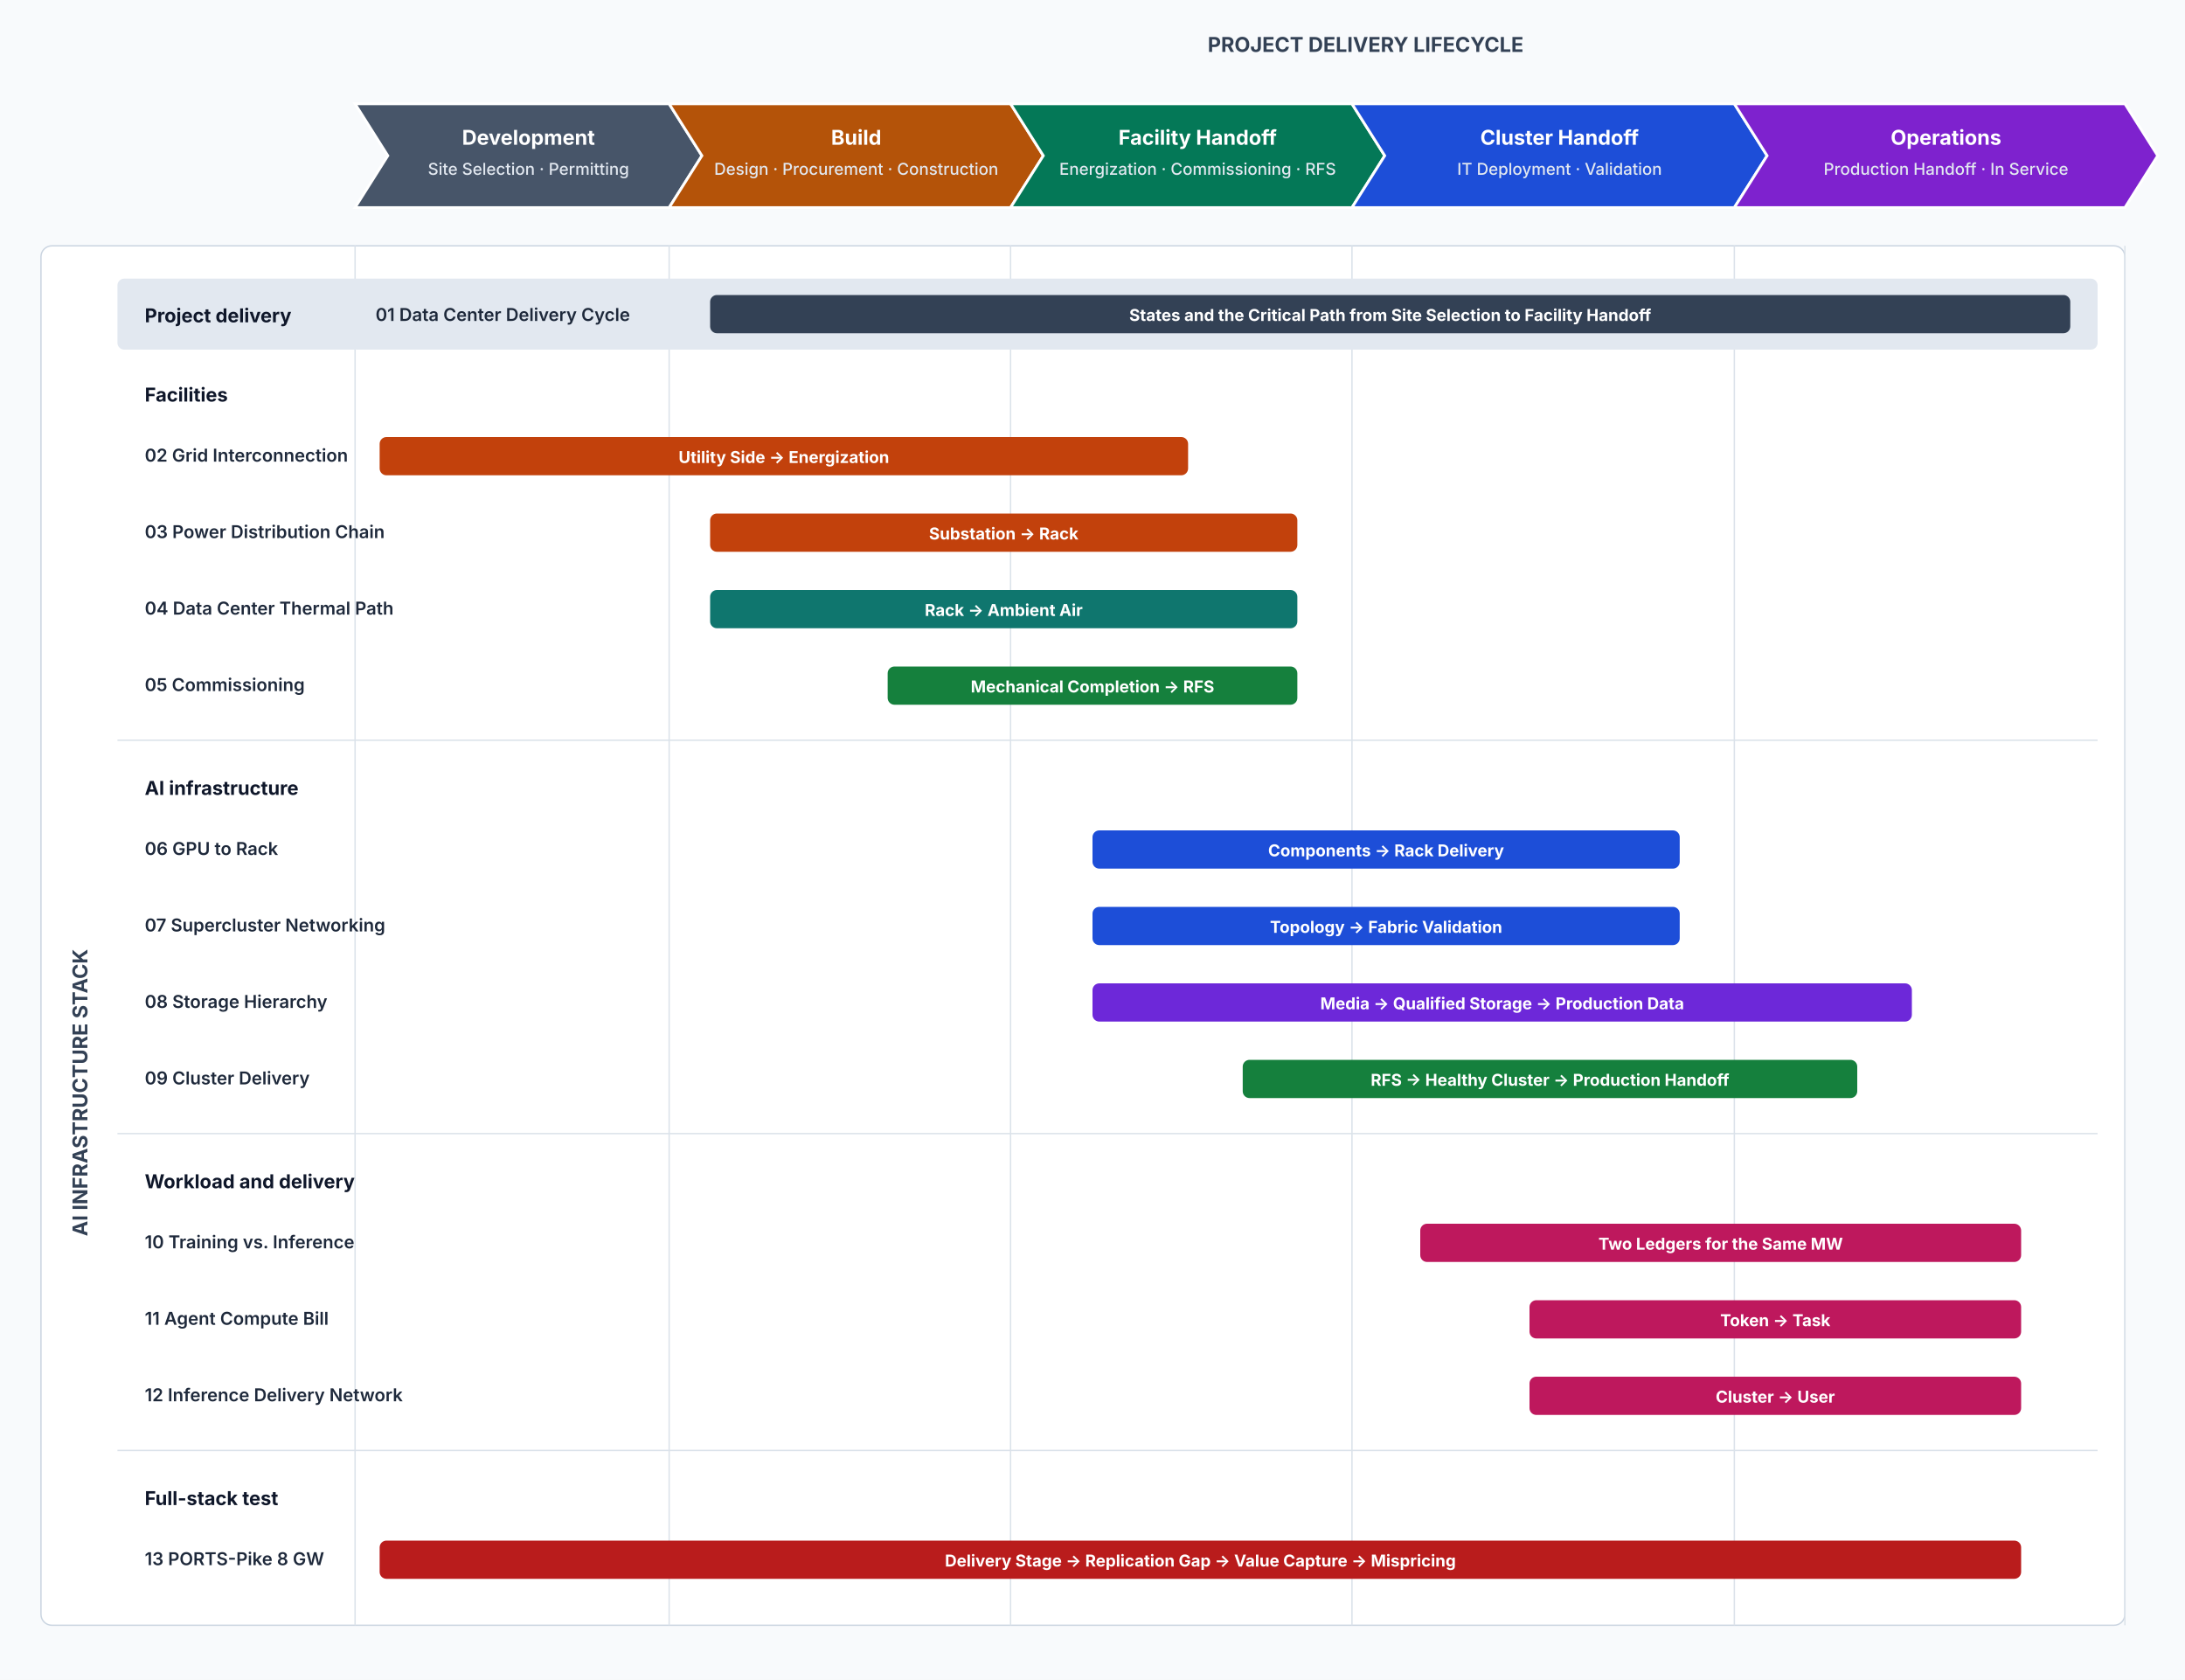
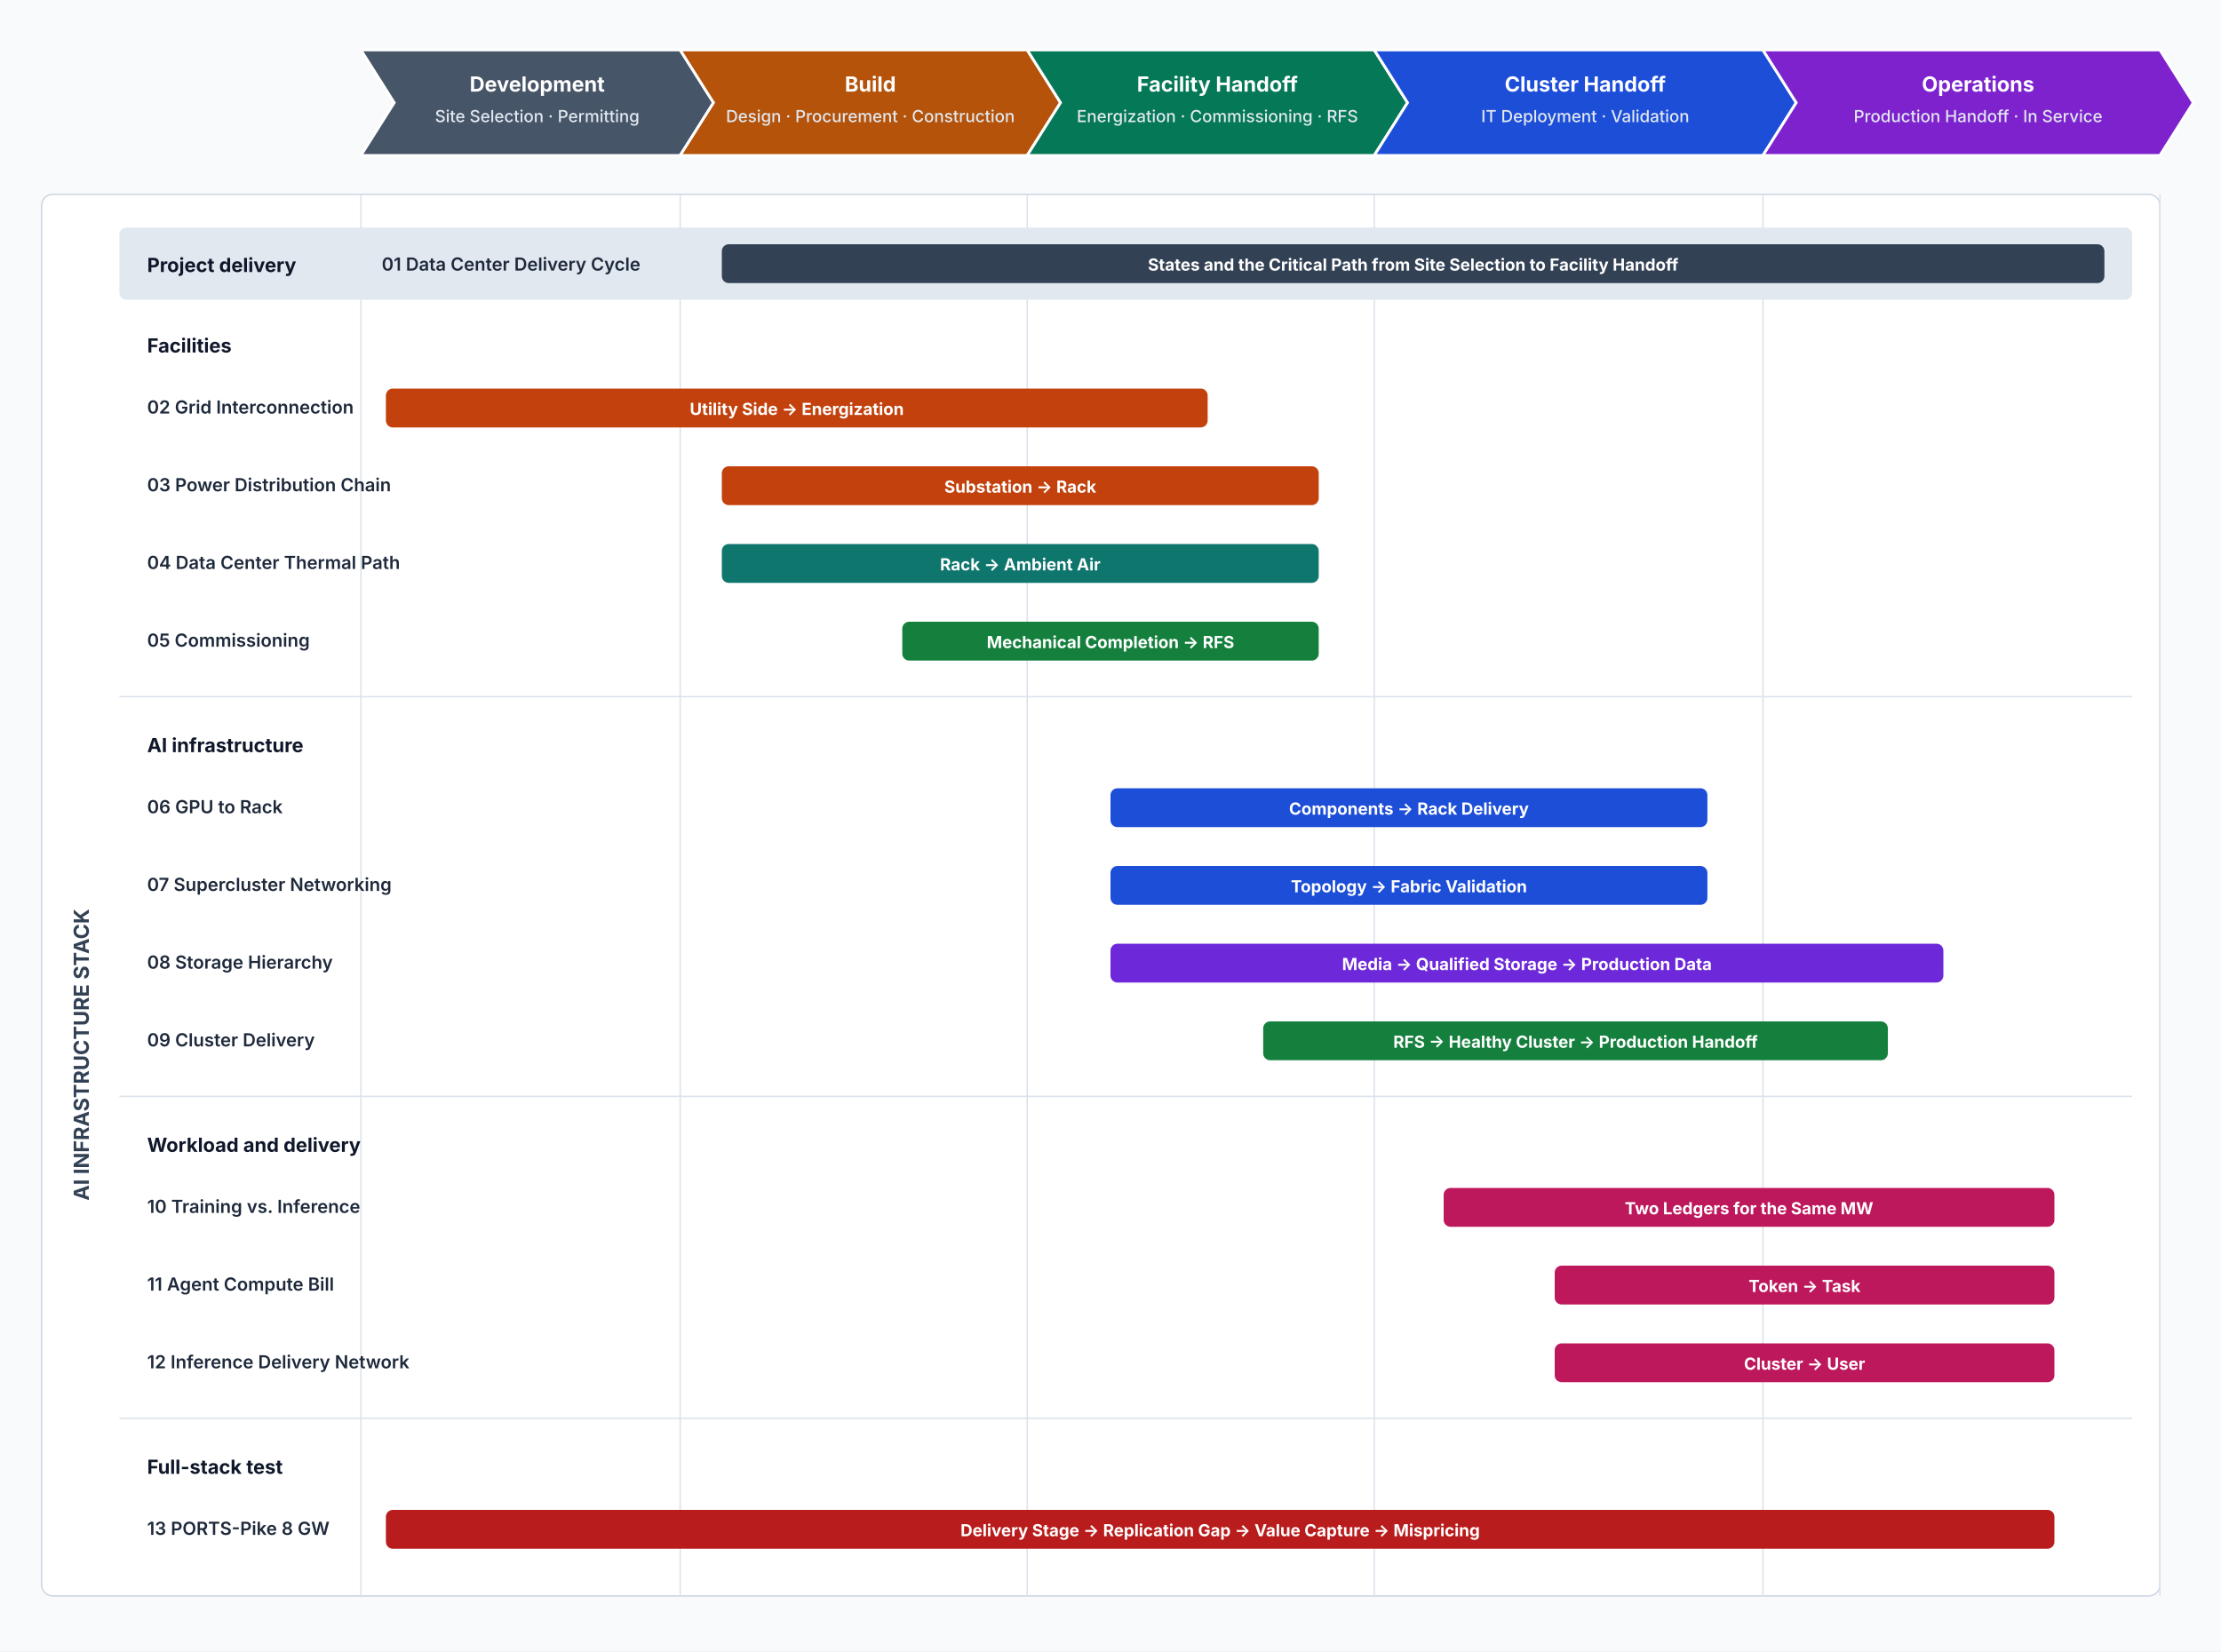
- <svg xmlns="http://www.w3.org/2000/svg" width="1600" height="1230" viewBox="0 90 1600 1230" role="img" aria-labelledby="title desc">
+ <svg xmlns="http://www.w3.org/2000/svg" width="1600" height="1190" viewBox="0 130 1600 1190" role="img" aria-labelledby="title desc">
  <defs>
    <style>
      .bg{fill:#f8fafc}.panel{fill:#fff;stroke:#cbd5e1;stroke-width:1}.grid{stroke:#dbe2ea;stroke-width:1}.milestone{stroke:#fff;stroke-width:2}
      .axis{font:700 15px -apple-system,BlinkMacSystemFont,"Segoe UI",sans-serif;fill:#334155}.phase{font:700 15px -apple-system,BlinkMacSystemFont,"Segoe UI",sans-serif;fill:#fff;text-anchor:middle}.phase-note{font:500 12px -apple-system,BlinkMacSystemFont,"Segoe UI",sans-serif;fill:#e2e8f0;text-anchor:middle}
      .group{font:700 14px -apple-system,BlinkMacSystemFont,"Segoe UI",sans-serif;fill:#0f172a}.row{font:600 13px -apple-system,BlinkMacSystemFont,"Segoe UI",sans-serif;fill:#1e293b}.small{font:500 11px -apple-system,BlinkMacSystemFont,"Segoe UI",sans-serif;fill:#64748b}.bartext{font:700 12px -apple-system,BlinkMacSystemFont,"Segoe UI",sans-serif;fill:#fff;text-anchor:middle}
      .development{fill:#475569}.build{fill:#b45309}.facility{fill:#047857}.cluster{fill:#1d4ed8}.operations{fill:#7e22ce}
      .overview{fill:#334155}.power{fill:#c2410c}.thermal{fill:#0f766e}.handoff{fill:#15803d}.compute{fill:#1d4ed8}.data{fill:#6d28d9}.service{fill:#be185d}.case{fill:#b91c1c}
    </style>
  </defs>
  <rect class="bg" width="1600" height="1320" />
-   <text class="axis" x="1000" y="128" text-anchor="middle">PROJECT DELIVERY LIFECYCLE</text>
  <path class="development milestone" d="M260 166H490L514 204L490 242H260L284 204Z" />
  <text class="phase" x="387" y="196">Development</text>
  <text class="phase-note" x="387" y="218">Site Selection · Permitting</text>
  <path class="build milestone" d="M490 166H740L764 204L740 242H490L514 204Z" />
  <text class="phase" x="627" y="196">Build</text>
  <text class="phase-note" x="627" y="218">Design · Procurement · Construction</text>
  <path class="facility milestone" d="M740 166H990L1014 204L990 242H740L764 204Z" />
  <text class="phase" x="877" y="196">Facility Handoff</text>
  <text class="phase-note" x="877" y="218">Energization · Commissioning · RFS</text>
  <path class="cluster milestone" d="M990 166H1270L1294 204L1270 242H990L1014 204Z" />
  <text class="phase" x="1142" y="196">Cluster Handoff</text>
  <text class="phase-note" x="1142" y="218">IT Deployment · Validation</text>
  <path class="operations milestone" d="M1270 166H1556L1580 204L1556 242H1270L1294 204Z" />
  <text class="phase" x="1425" y="196">Operations</text>
  <text class="phase-note" x="1425" y="218">Production Handoff · In Service</text>
  <rect class="panel" x="30" y="270" width="1526" height="1010" rx="8" />
  <text class="axis" transform="translate(64 890) rotate(-90)" text-anchor="middle">AI INFRASTRUCTURE STACK</text>
  <line class="grid" x1="260" y1="270" x2="260" y2="1280" />
  <line class="grid" x1="490" y1="270" x2="490" y2="1280" />
  <line class="grid" x1="740" y1="270" x2="740" y2="1280" />
  <line class="grid" x1="990" y1="270" x2="990" y2="1280" />
  <line class="grid" x1="1270" y1="270" x2="1270" y2="1280" />
  <line class="grid" x1="1556" y1="270" x2="1556" y2="1280" />
  <rect x="86" y="294" width="1450" height="52" fill="#e2e8f0" rx="5" />
  <text class="group" x="106" y="326">Project delivery</text>
  <text class="row" x="275" y="325">01 Data Center Delivery Cycle</text>
  <rect class="overview" x="520" y="306" width="996" height="28" rx="5" />
  <text class="bartext" x="1018" y="325">States and the Critical Path from Site Selection to Facility Handoff</text>
  <text class="group" x="106" y="384">Facilities</text>
  <text class="row" x="106" y="428">02 Grid Interconnection</text>
  <rect class="power" x="278" y="410" width="592" height="28" rx="5" />
  <text class="bartext" x="574" y="429">Utility Side → Energization</text>
  <text class="row" x="106" y="484">03 Power Distribution Chain</text>
  <rect class="power" x="520" y="466" width="430" height="28" rx="5" />
  <text class="bartext" x="735" y="485">Substation → Rack</text>
  <text class="row" x="106" y="540">04 Data Center Thermal Path</text>
  <rect class="thermal" x="520" y="522" width="430" height="28" rx="5" />
  <text class="bartext" x="735" y="541">Rack → Ambient Air</text>
  <text class="row" x="106" y="596">05 Commissioning</text>
  <rect class="handoff" x="650" y="578" width="300" height="28" rx="5" />
  <text class="bartext" x="800" y="597">Mechanical Completion → RFS</text>
  <line class="grid" x1="86" y1="632" x2="1536" y2="632" />
  <text class="group" x="106" y="672">AI infrastructure</text>
  <text class="row" x="106" y="716">06 GPU to Rack</text>
  <rect class="compute" x="800" y="698" width="430" height="28" rx="5" />
  <text class="bartext" x="1015" y="717">Components → Rack Delivery</text>
  <text class="row" x="106" y="772">07 Supercluster Networking</text>
  <rect class="compute" x="800" y="754" width="430" height="28" rx="5" />
  <text class="bartext" x="1015" y="773">Topology → Fabric Validation</text>
  <text class="row" x="106" y="828">08 Storage Hierarchy</text>
  <rect class="data" x="800" y="810" width="600" height="28" rx="5" />
  <text class="bartext" x="1100" y="829">Media → Qualified Storage → Production Data</text>
  <text class="row" x="106" y="884">09 Cluster Delivery</text>
  <rect class="handoff" x="910" y="866" width="450" height="28" rx="5" />
  <text class="bartext" x="1135" y="885">RFS → Healthy Cluster → Production Handoff</text>
  <line class="grid" x1="86" y1="920" x2="1536" y2="920" />
  <text class="group" x="106" y="960">Workload and delivery</text>
  <text class="row" x="106" y="1004">10 Training vs. Inference</text>
  <rect class="service" x="1040" y="986" width="440" height="28" rx="5" />
  <text class="bartext" x="1260" y="1005">Two Ledgers for the Same MW</text>
  <text class="row" x="106" y="1060">11 Agent Compute Bill</text>
  <rect class="service" x="1120" y="1042" width="360" height="28" rx="5" />
  <text class="bartext" x="1300" y="1061">Token → Task</text>
  <text class="row" x="106" y="1116">12 Inference Delivery Network</text>
  <rect class="service" x="1120" y="1098" width="360" height="28" rx="5" />
  <text class="bartext" x="1300" y="1117">Cluster → User</text>
  <line class="grid" x1="86" y1="1152" x2="1536" y2="1152" />
  <text class="group" x="106" y="1192">Full-stack test</text>
  <text class="row" x="106" y="1236">13 PORTS-Pike 8 GW</text>
  <rect class="case" x="278" y="1218" width="1202" height="28" rx="5" />
  <text class="bartext" x="879" y="1237">Delivery Stage → Replication Gap → Value Capture → Mispricing</text>
</svg>
